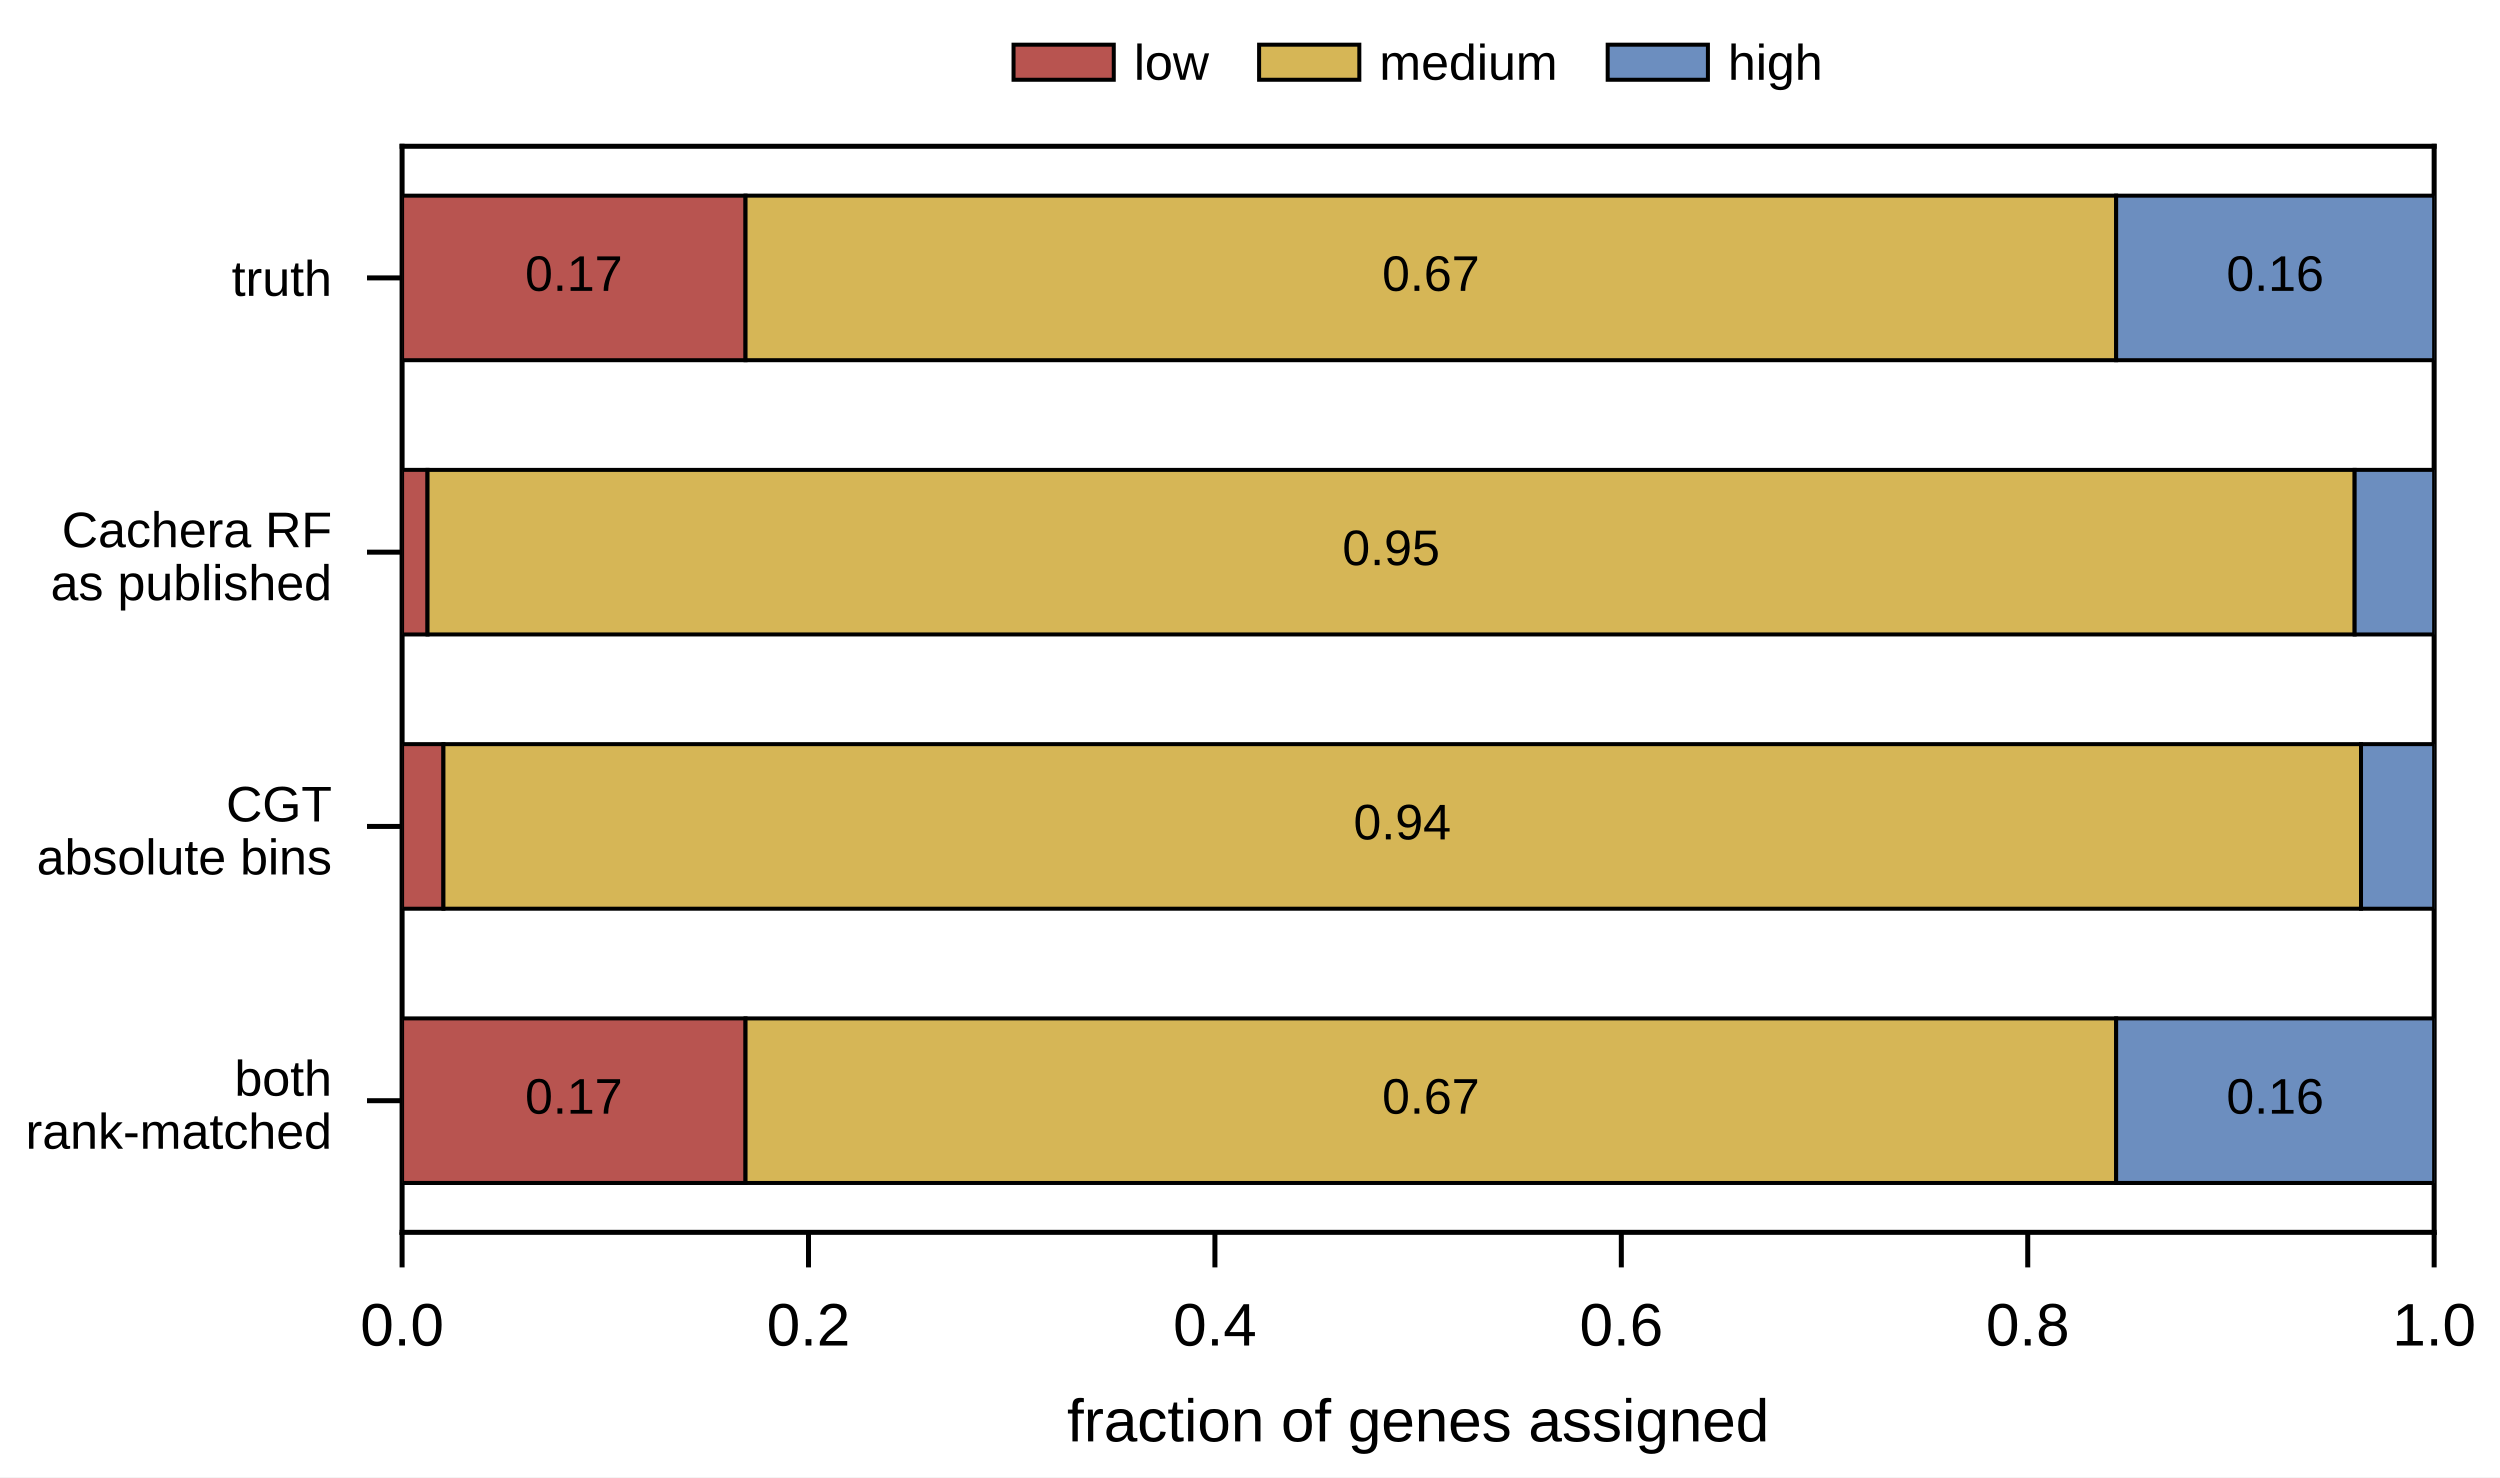
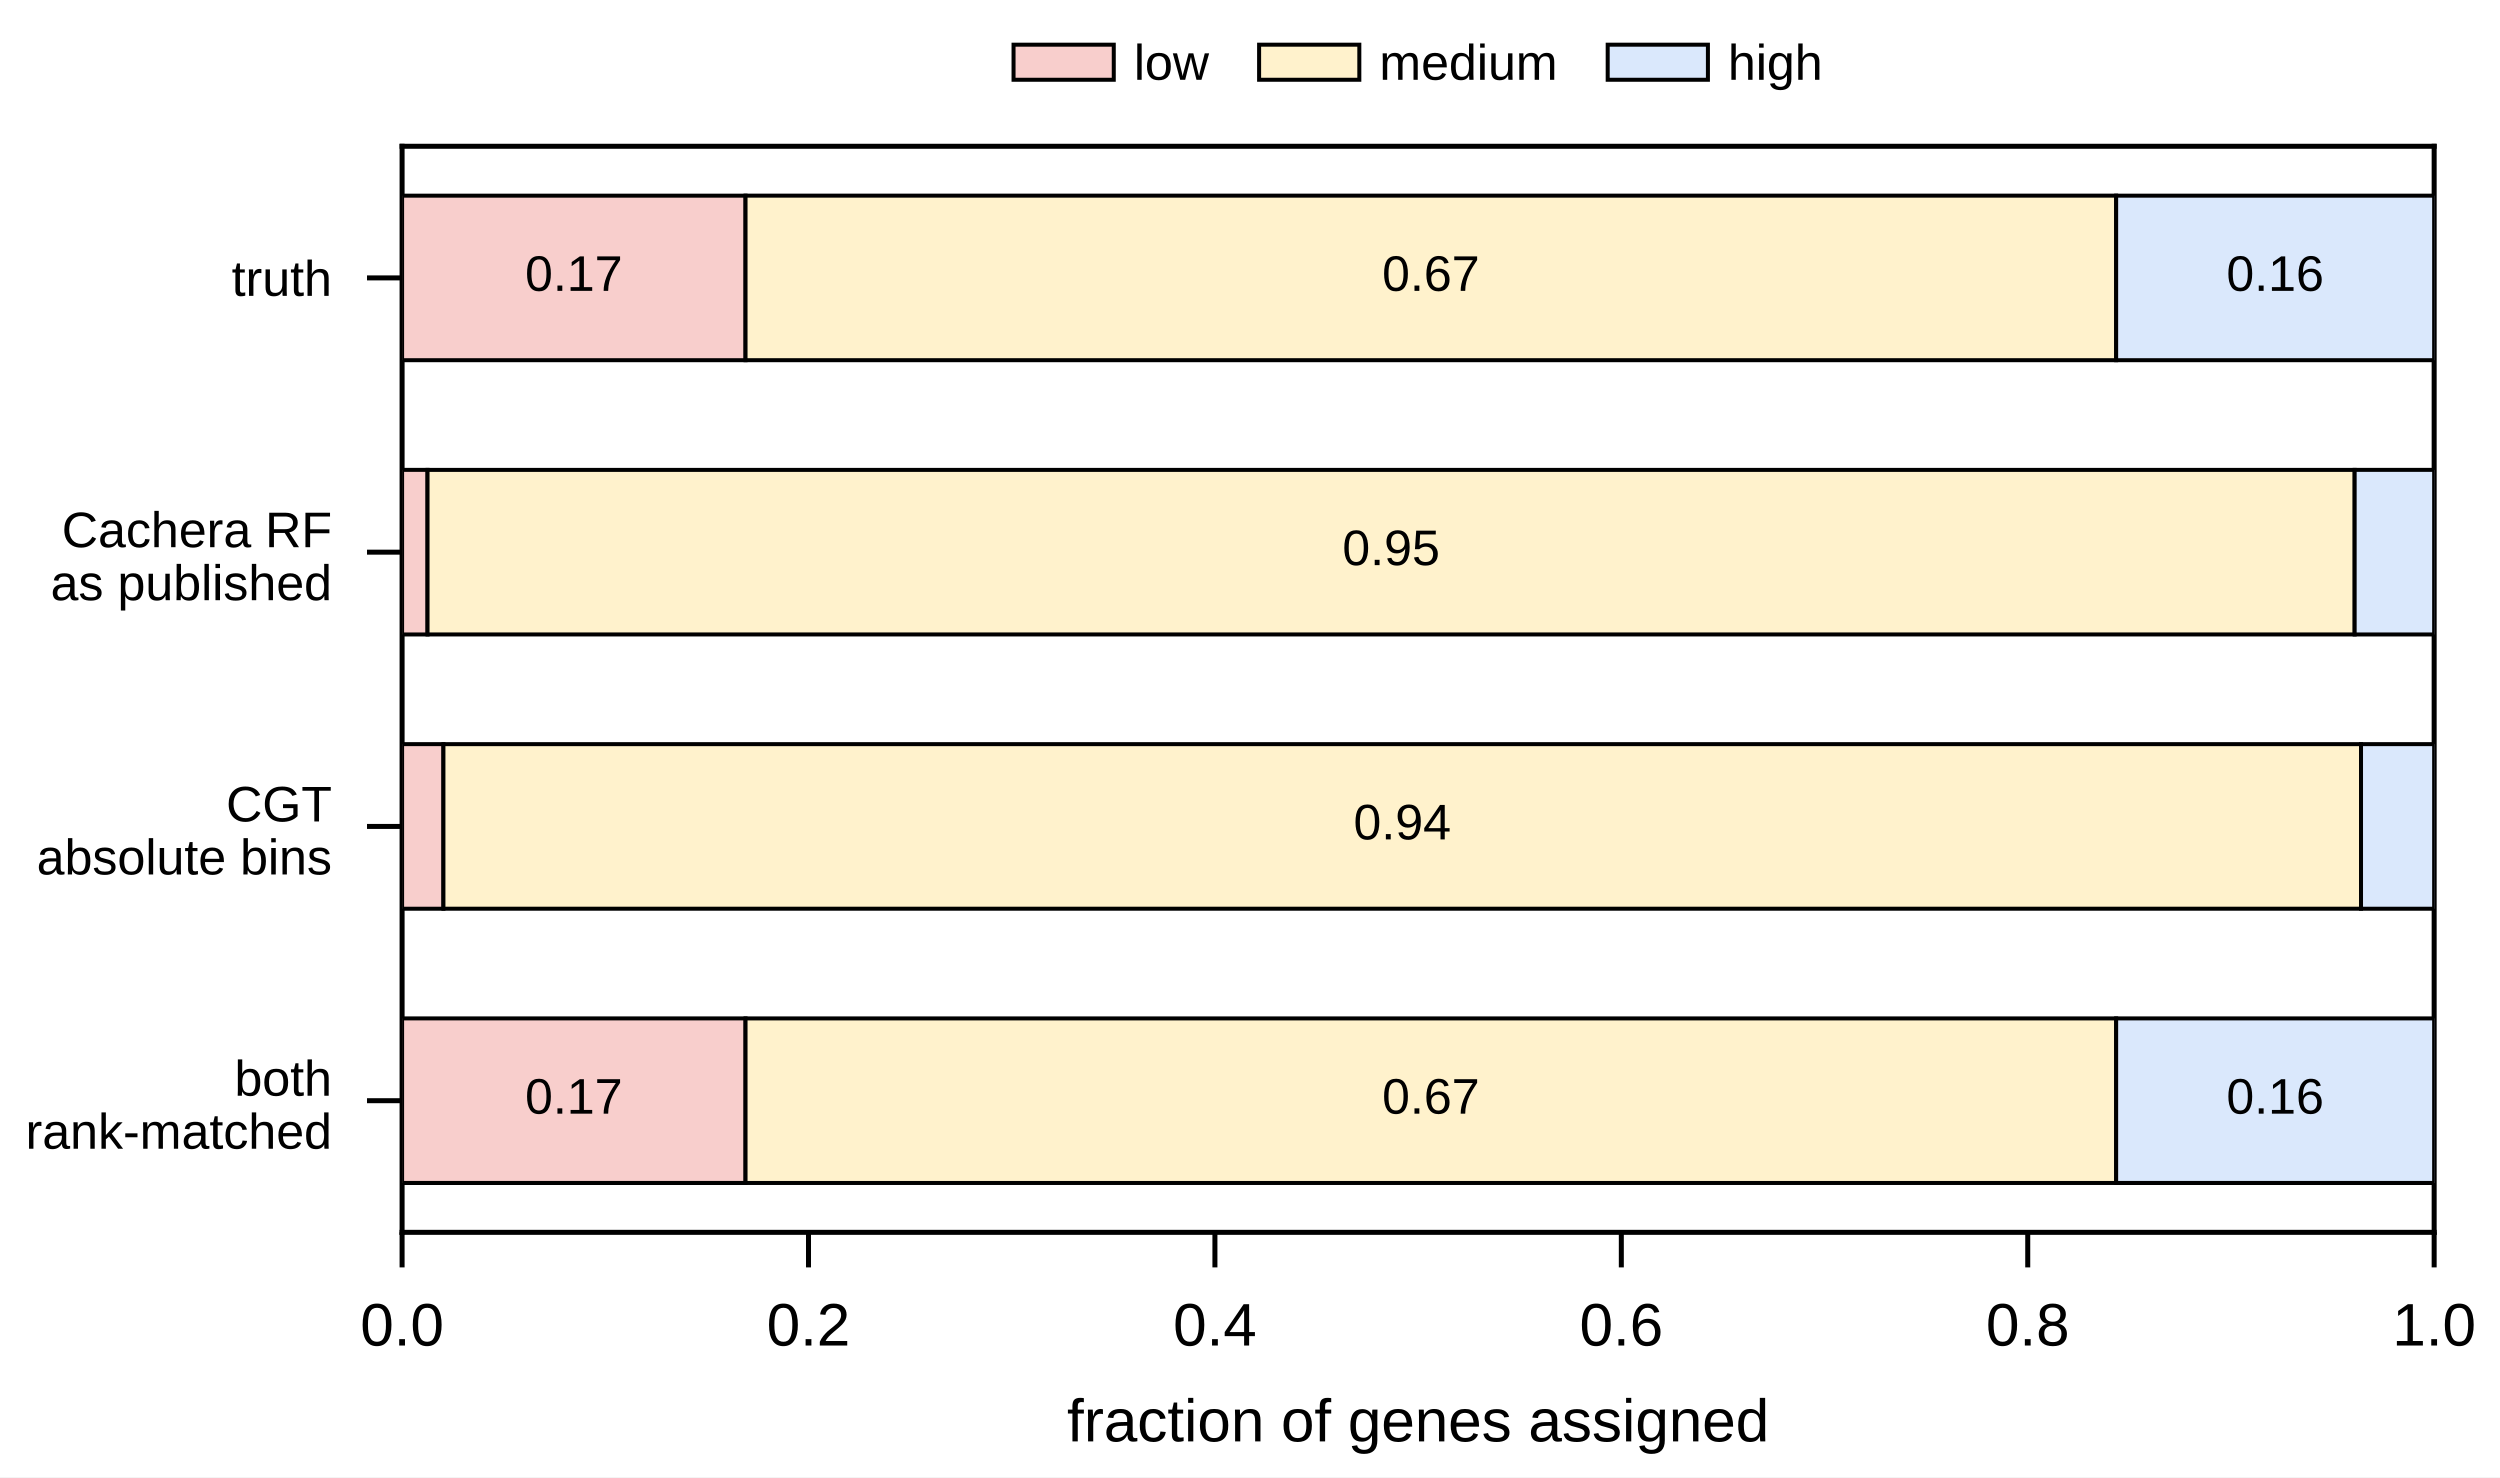
<svg xmlns="http://www.w3.org/2000/svg" xmlns:xlink="http://www.w3.org/1999/xlink" width="346.457" height="204.724" viewBox="0 0 346.457 204.724" version="1.1">
  <g transform="scale(1.388889)">
    <defs>
      <style type="text/css">*{stroke-linejoin: round; stroke-linecap: butt}</style>
    </defs>
    <g id="figure_1">
      <g id="patch_1">
        <path d="M 0 147.402  L 249.449 147.402  L 249.449 0  L 0 0  z " style="fill: #ffffff" />
      </g>
      <g id="axes_1">
        <g id="patch_2">
          <path d="M 40.12 122.962  L 242.879 122.962  L 242.879 14.595  L 40.12 14.595  z " style="fill: #ffffff" />
        </g>
        <g id="matplotlib.axis_1">
          <g id="xtick_1">
            <g id="line2d_1">
              <defs>
-                 <path id="m02782f6e85" d="M 0 0  L 0 3.5  " style="stroke: #000000; stroke-width: 0.5" />
+                 <path id="mbfc3821597" d="M 0 0  L 0 3.5  " style="stroke: #000000; stroke-width: 0.5" />
              </defs>
              <g>
-                 <use xlink:href="#m02782f6e85" x="40.12" y="122.962" style="stroke: #000000; stroke-width: 0.5" />
+                 <use xlink:href="#mbfc3821597" x="40.12" y="122.962" style="stroke: #000000; stroke-width: 0.5" />
              </g>
            </g>
            <g id="text_1">
              <text style="font-size: 6px; font-family: 'Arial', 'DejaVu Sans', sans-serif; text-anchor: middle" x="40.12" y="134.256" transform="rotate(-0 40.12 134.2563)">0.0</text>
            </g>
          </g>
          <g id="xtick_2">
            <g id="line2d_2">
              <g>
-                 <use xlink:href="#m02782f6e85" x="80.672" y="122.962" style="stroke: #000000; stroke-width: 0.5" />
+                 <use xlink:href="#mbfc3821597" x="80.672" y="122.962" style="stroke: #000000; stroke-width: 0.5" />
              </g>
            </g>
            <g id="text_2">
              <text style="font-size: 6px; font-family: 'Arial', 'DejaVu Sans', sans-serif; text-anchor: middle" x="80.672" y="134.256" transform="rotate(-0 80.67176 134.2563)">0.2</text>
            </g>
          </g>
          <g id="xtick_3">
            <g id="line2d_3">
              <g>
-                 <use xlink:href="#m02782f6e85" x="121.224" y="122.962" style="stroke: #000000; stroke-width: 0.5" />
+                 <use xlink:href="#mbfc3821597" x="121.224" y="122.962" style="stroke: #000000; stroke-width: 0.5" />
              </g>
            </g>
            <g id="text_3">
              <text style="font-size: 6px; font-family: 'Arial', 'DejaVu Sans', sans-serif; text-anchor: middle" x="121.224" y="134.256" transform="rotate(-0 121.2235 134.2563)">0.4</text>
            </g>
          </g>
          <g id="xtick_4">
            <g id="line2d_4">
              <g>
-                 <use xlink:href="#m02782f6e85" x="161.775" y="122.962" style="stroke: #000000; stroke-width: 0.5" />
+                 <use xlink:href="#mbfc3821597" x="161.775" y="122.962" style="stroke: #000000; stroke-width: 0.5" />
              </g>
            </g>
            <g id="text_4">
              <text style="font-size: 6px; font-family: 'Arial', 'DejaVu Sans', sans-serif; text-anchor: middle" x="161.775" y="134.256" transform="rotate(-0 161.7753 134.2563)">0.6</text>
            </g>
          </g>
          <g id="xtick_5">
            <g id="line2d_5">
              <g>
-                 <use xlink:href="#m02782f6e85" x="202.327" y="122.962" style="stroke: #000000; stroke-width: 0.5" />
+                 <use xlink:href="#mbfc3821597" x="202.327" y="122.962" style="stroke: #000000; stroke-width: 0.5" />
              </g>
            </g>
            <g id="text_5">
              <text style="font-size: 6px; font-family: 'Arial', 'DejaVu Sans', sans-serif; text-anchor: middle" x="202.327" y="134.256" transform="rotate(-0 202.3271 134.2563)">0.8</text>
            </g>
          </g>
          <g id="xtick_6">
            <g id="line2d_6">
              <g>
-                 <use xlink:href="#m02782f6e85" x="242.879" y="122.962" style="stroke: #000000; stroke-width: 0.5" />
+                 <use xlink:href="#mbfc3821597" x="242.879" y="122.962" style="stroke: #000000; stroke-width: 0.5" />
              </g>
            </g>
            <g id="text_6">
              <text style="font-size: 6px; font-family: 'Arial', 'DejaVu Sans', sans-serif; text-anchor: middle" x="242.879" y="134.256" transform="rotate(-0 242.8788 134.2563)">1.0</text>
            </g>
          </g>
          <g id="text_7">
            <text style="font-size: 6px; font-family: 'Arial', 'DejaVu Sans', sans-serif; text-anchor: middle" x="141.499" y="143.817" transform="rotate(-0 141.4994 143.8166)">fraction of genes assigned</text>
          </g>
        </g>
        <g id="matplotlib.axis_2">
          <g id="ytick_1">
            <g id="line2d_7">
              <defs>
-                 <path id="maefa8a76f7" d="M 0 0  L -3.5 0  " style="stroke: #000000; stroke-width: 0.5" />
+                 <path id="mac07cdad14" d="M 0 0  L -3.5 0  " style="stroke: #000000; stroke-width: 0.5" />
              </defs>
              <g>
-                 <use xlink:href="#maefa8a76f7" x="40.12" y="27.73" style="stroke: #000000; stroke-width: 0.5" />
+                 <use xlink:href="#mac07cdad14" x="40.12" y="27.73" style="stroke: #000000; stroke-width: 0.5" />
              </g>
            </g>
            <g id="text_8">
              <text style="font-size: 5px; font-family: 'Arial', 'DejaVu Sans', sans-serif; text-anchor: end" x="33.12" y="29.52" transform="rotate(-0 33.12 29.51979)">truth</text>
            </g>
          </g>
          <g id="ytick_2">
            <g id="line2d_8">
              <g>
-                 <use xlink:href="#maefa8a76f7" x="40.12" y="55.096" style="stroke: #000000; stroke-width: 0.5" />
+                 <use xlink:href="#mac07cdad14" x="40.12" y="55.096" style="stroke: #000000; stroke-width: 0.5" />
              </g>
            </g>
            <g id="text_9">
              <text style="font-size: 5px; font-family: 'Arial', 'DejaVu Sans', sans-serif" transform="translate(6.168437 54.59876)">Cachera RF</text>
              <text style="font-size: 5px; font-family: 'Arial', 'DejaVu Sans', sans-serif" transform="translate(5.045781 59.8872)">as published</text>
            </g>
          </g>
          <g id="ytick_3">
            <g id="line2d_9">
              <g>
-                 <use xlink:href="#maefa8a76f7" x="40.12" y="82.461" style="stroke: #000000; stroke-width: 0.5" />
+                 <use xlink:href="#mac07cdad14" x="40.12" y="82.461" style="stroke: #000000; stroke-width: 0.5" />
              </g>
            </g>
            <g id="text_10">
              <text style="font-size: 5px; font-family: 'Arial', 'DejaVu Sans', sans-serif" transform="translate(22.56609 81.96406)">CGT</text>
              <text style="font-size: 5px; font-family: 'Arial', 'DejaVu Sans', sans-serif" transform="translate(3.656719 87.25249)">absolute bins</text>
            </g>
          </g>
          <g id="ytick_4">
            <g id="line2d_10">
              <g>
-                 <use xlink:href="#maefa8a76f7" x="40.12" y="109.826" style="stroke: #000000; stroke-width: 0.5" />
+                 <use xlink:href="#mac07cdad14" x="40.12" y="109.826" style="stroke: #000000; stroke-width: 0.5" />
              </g>
            </g>
            <g id="text_11">
              <text style="font-size: 5px; font-family: 'Arial', 'DejaVu Sans', sans-serif" transform="translate(23.38953 109.3294)">both</text>
              <text style="font-size: 5px; font-family: 'Arial', 'DejaVu Sans', sans-serif" transform="translate(2.553594 114.6178)">rank-matched</text>
            </g>
          </g>
        </g>
        <g id="patch_3">
          <path d="M 40.12 122.962  L 40.12 14.595  " style="fill: none; stroke: #000000; stroke-width: 0.5; stroke-linejoin: miter; stroke-linecap: square" />
        </g>
        <g id="patch_4">
          <path d="M 242.879 122.962  L 242.879 14.595  " style="fill: none; stroke: #000000; stroke-width: 0.5; stroke-linejoin: miter; stroke-linecap: square" />
        </g>
        <g id="patch_5">
          <path d="M 40.12 122.962  L 242.879 122.962  " style="fill: none; stroke: #000000; stroke-width: 0.5; stroke-linejoin: miter; stroke-linecap: square" />
        </g>
        <g id="patch_6">
          <path d="M 40.12 14.595  L 242.879 14.595  " style="fill: none; stroke: #000000; stroke-width: 0.5; stroke-linejoin: miter; stroke-linecap: square" />
        </g>
        <g id="patch_7">
-           <path d="M 40.12 19.521  L 74.389 19.521  L 74.389 35.94  L 40.12 35.94  z " clip-path="url(#pa1b44873f8)" style="fill: #b85450; stroke: #000000; stroke-width: 0.4; stroke-linejoin: miter" />
+           <path d="M 40.12 19.521  L 74.389 19.521  L 74.389 35.94  L 40.12 35.94  z " clip-path="url(#p74c564921b)" style="fill: #f8cecc; stroke: #000000; stroke-width: 0.4; stroke-linejoin: miter" />
        </g>
        <g id="patch_8">
-           <path d="M 40.12 46.886  L 42.658 46.886  L 42.658 63.305  L 40.12 63.305  z " clip-path="url(#pa1b44873f8)" style="fill: #b85450; stroke: #000000; stroke-width: 0.4; stroke-linejoin: miter" />
+           <path d="M 40.12 46.886  L 42.658 46.886  L 42.658 63.305  L 40.12 63.305  z " clip-path="url(#p74c564921b)" style="fill: #f8cecc; stroke: #000000; stroke-width: 0.4; stroke-linejoin: miter" />
        </g>
        <g id="patch_9">
-           <path d="M 40.12 74.251  L 44.245 74.251  L 44.245 90.671  L 40.12 90.671  z " clip-path="url(#pa1b44873f8)" style="fill: #b85450; stroke: #000000; stroke-width: 0.4; stroke-linejoin: miter" />
+           <path d="M 40.12 74.251  L 44.245 74.251  L 44.245 90.671  L 40.12 90.671  z " clip-path="url(#p74c564921b)" style="fill: #f8cecc; stroke: #000000; stroke-width: 0.4; stroke-linejoin: miter" />
        </g>
        <g id="patch_10">
-           <path d="M 40.12 101.617  L 74.389 101.617  L 74.389 118.036  L 40.12 118.036  z " clip-path="url(#pa1b44873f8)" style="fill: #b85450; stroke: #000000; stroke-width: 0.4; stroke-linejoin: miter" />
+           <path d="M 40.12 101.617  L 74.389 101.617  L 74.389 118.036  L 40.12 118.036  z " clip-path="url(#p74c564921b)" style="fill: #f8cecc; stroke: #000000; stroke-width: 0.4; stroke-linejoin: miter" />
        </g>
        <g id="text_12">
          <text style="font-size: 5px; font-family: 'Arial', 'DejaVu Sans', sans-serif; text-anchor: middle" x="57.255" y="29.023" transform="rotate(-0 57.25455 29.02291)">0.17</text>
        </g>
        <g id="text_13">
          <text style="font-size: 5px; font-family: 'Arial', 'DejaVu Sans', sans-serif; text-anchor: middle" x="57.255" y="111.119" transform="rotate(-0 57.25455 111.1188)">0.17</text>
        </g>
        <g id="patch_11">
-           <path d="M 74.389 19.521  L 211.148 19.521  L 211.148 35.94  L 74.389 35.94  z " clip-path="url(#pa1b44873f8)" style="fill: #d6b656; stroke: #000000; stroke-width: 0.4; stroke-linejoin: miter" />
+           <path d="M 74.389 19.521  L 211.148 19.521  L 211.148 35.94  L 74.389 35.94  z " clip-path="url(#p74c564921b)" style="fill: #fff2cc; stroke: #000000; stroke-width: 0.4; stroke-linejoin: miter" />
        </g>
        <g id="patch_12">
-           <path d="M 42.658 46.886  L 234.946 46.886  L 234.946 63.305  L 42.658 63.305  z " clip-path="url(#pa1b44873f8)" style="fill: #d6b656; stroke: #000000; stroke-width: 0.4; stroke-linejoin: miter" />
+           <path d="M 42.658 46.886  L 234.946 46.886  L 234.946 63.305  L 42.658 63.305  z " clip-path="url(#p74c564921b)" style="fill: #fff2cc; stroke: #000000; stroke-width: 0.4; stroke-linejoin: miter" />
        </g>
        <g id="patch_13">
-           <path d="M 44.245 74.251  L 235.581 74.251  L 235.581 90.671  L 44.245 90.671  z " clip-path="url(#pa1b44873f8)" style="fill: #d6b656; stroke: #000000; stroke-width: 0.4; stroke-linejoin: miter" />
+           <path d="M 44.245 74.251  L 235.581 74.251  L 235.581 90.671  L 44.245 90.671  z " clip-path="url(#p74c564921b)" style="fill: #fff2cc; stroke: #000000; stroke-width: 0.4; stroke-linejoin: miter" />
        </g>
        <g id="patch_14">
-           <path d="M 74.389 101.617  L 211.148 101.617  L 211.148 118.036  L 74.389 118.036  z " clip-path="url(#pa1b44873f8)" style="fill: #d6b656; stroke: #000000; stroke-width: 0.4; stroke-linejoin: miter" />
+           <path d="M 74.389 101.617  L 211.148 101.617  L 211.148 118.036  L 74.389 118.036  z " clip-path="url(#p74c564921b)" style="fill: #fff2cc; stroke: #000000; stroke-width: 0.4; stroke-linejoin: miter" />
        </g>
        <g id="text_14">
          <text style="font-size: 5px; font-family: 'Arial', 'DejaVu Sans', sans-serif; text-anchor: middle" x="142.769" y="29.023" transform="rotate(-0 142.7686 29.02291)">0.67</text>
        </g>
        <g id="text_15">
          <text style="font-size: 5px; font-family: 'Arial', 'DejaVu Sans', sans-serif; text-anchor: middle" x="138.802" y="56.388" transform="rotate(-0 138.8023 56.38821)">0.95</text>
        </g>
        <g id="text_16">
          <text style="font-size: 5px; font-family: 'Arial', 'DejaVu Sans', sans-serif; text-anchor: middle" x="139.913" y="83.754" transform="rotate(-0 139.9129 83.75351)">0.94</text>
        </g>
        <g id="text_17">
          <text style="font-size: 5px; font-family: 'Arial', 'DejaVu Sans', sans-serif; text-anchor: middle" x="142.769" y="111.119" transform="rotate(-0 142.7686 111.1188)">0.67</text>
        </g>
        <g id="patch_15">
-           <path d="M 211.148 19.521  L 242.879 19.521  L 242.879 35.94  L 211.148 35.94  z " clip-path="url(#pa1b44873f8)" style="fill: #6c8ebf; stroke: #000000; stroke-width: 0.4; stroke-linejoin: miter" />
+           <path d="M 211.148 19.521  L 242.879 19.521  L 242.879 35.94  L 211.148 35.94  z " clip-path="url(#p74c564921b)" style="fill: #dae8fc; stroke: #000000; stroke-width: 0.4; stroke-linejoin: miter" />
        </g>
        <g id="patch_16">
-           <path d="M 234.946 46.886  L 242.879 46.886  L 242.879 63.305  L 234.946 63.305  z " clip-path="url(#pa1b44873f8)" style="fill: #6c8ebf; stroke: #000000; stroke-width: 0.4; stroke-linejoin: miter" />
+           <path d="M 234.946 46.886  L 242.879 46.886  L 242.879 63.305  L 234.946 63.305  z " clip-path="url(#p74c564921b)" style="fill: #dae8fc; stroke: #000000; stroke-width: 0.4; stroke-linejoin: miter" />
        </g>
        <g id="patch_17">
-           <path d="M 235.581 74.251  L 242.879 74.251  L 242.879 90.671  L 235.581 90.671  z " clip-path="url(#pa1b44873f8)" style="fill: #6c8ebf; stroke: #000000; stroke-width: 0.4; stroke-linejoin: miter" />
+           <path d="M 235.581 74.251  L 242.879 74.251  L 242.879 90.671  L 235.581 90.671  z " clip-path="url(#p74c564921b)" style="fill: #dae8fc; stroke: #000000; stroke-width: 0.4; stroke-linejoin: miter" />
        </g>
        <g id="patch_18">
-           <path d="M 211.148 101.617  L 242.879 101.617  L 242.879 118.036  L 211.148 118.036  z " clip-path="url(#pa1b44873f8)" style="fill: #6c8ebf; stroke: #000000; stroke-width: 0.4; stroke-linejoin: miter" />
+           <path d="M 211.148 101.617  L 242.879 101.617  L 242.879 118.036  L 211.148 118.036  z " clip-path="url(#p74c564921b)" style="fill: #dae8fc; stroke: #000000; stroke-width: 0.4; stroke-linejoin: miter" />
        </g>
        <g id="text_18">
          <text style="font-size: 5px; font-family: 'Arial', 'DejaVu Sans', sans-serif; text-anchor: middle" x="227.013" y="29.023" transform="rotate(-0 227.0135 29.02291)">0.16</text>
        </g>
        <g id="text_19">
          <text style="font-size: 5px; font-family: 'Arial', 'DejaVu Sans', sans-serif; text-anchor: middle" x="227.013" y="111.119" transform="rotate(-0 227.0135 111.1188)">0.16</text>
        </g>
        <g id="legend_1">
          <g id="patch_19">
-             <path d="M 101.131 7.959  L 111.131 7.959  L 111.131 4.459  L 101.131 4.459  z " style="fill: #b85450; stroke: #000000; stroke-width: 0.4; stroke-linejoin: miter" />
+             <path d="M 101.131 7.959  L 111.131 7.959  L 111.131 4.459  L 101.131 4.459  z " style="fill: #f8cecc; stroke: #000000; stroke-width: 0.4; stroke-linejoin: miter" />
          </g>
          <g id="text_20">
            <text style="font-size: 5px; font-family: 'Arial', 'DejaVu Sans', sans-serif; text-anchor: start" x="113.131" y="7.959" transform="rotate(-0 113.1311 7.958983)">low</text>
          </g>
          <g id="patch_20">
-             <path d="M 125.633 7.959  L 135.633 7.959  L 135.633 4.459  L 125.633 4.459  z " style="fill: #d6b656; stroke: #000000; stroke-width: 0.4; stroke-linejoin: miter" />
+             <path d="M 125.633 7.959  L 135.633 7.959  L 135.633 4.459  L 125.633 4.459  z " style="fill: #fff2cc; stroke: #000000; stroke-width: 0.4; stroke-linejoin: miter" />
          </g>
          <g id="text_21">
            <text style="font-size: 5px; font-family: 'Arial', 'DejaVu Sans', sans-serif; text-anchor: start" x="137.633" y="7.959" transform="rotate(-0 137.6334 7.958983)">medium</text>
          </g>
          <g id="patch_21">
-             <path d="M 160.415 7.959  L 170.415 7.959  L 170.415 4.459  L 160.415 4.459  z " style="fill: #6c8ebf; stroke: #000000; stroke-width: 0.4; stroke-linejoin: miter" />
+             <path d="M 160.415 7.959  L 170.415 7.959  L 170.415 4.459  L 160.415 4.459  z " style="fill: #dae8fc; stroke: #000000; stroke-width: 0.4; stroke-linejoin: miter" />
          </g>
          <g id="text_22">
            <text style="font-size: 5px; font-family: 'Arial', 'DejaVu Sans', sans-serif; text-anchor: start" x="172.415" y="7.959" transform="rotate(-0 172.4154 7.958983)">high</text>
          </g>
        </g>
      </g>
    </g>
    <defs>
-       <clipPath id="pa1b44873f8">
+       <clipPath id="p74c564921b">
        <rect x="40.12" y="14.595" width="202.759" height="108.367" />
      </clipPath>
    </defs>
  </g>
</svg>
